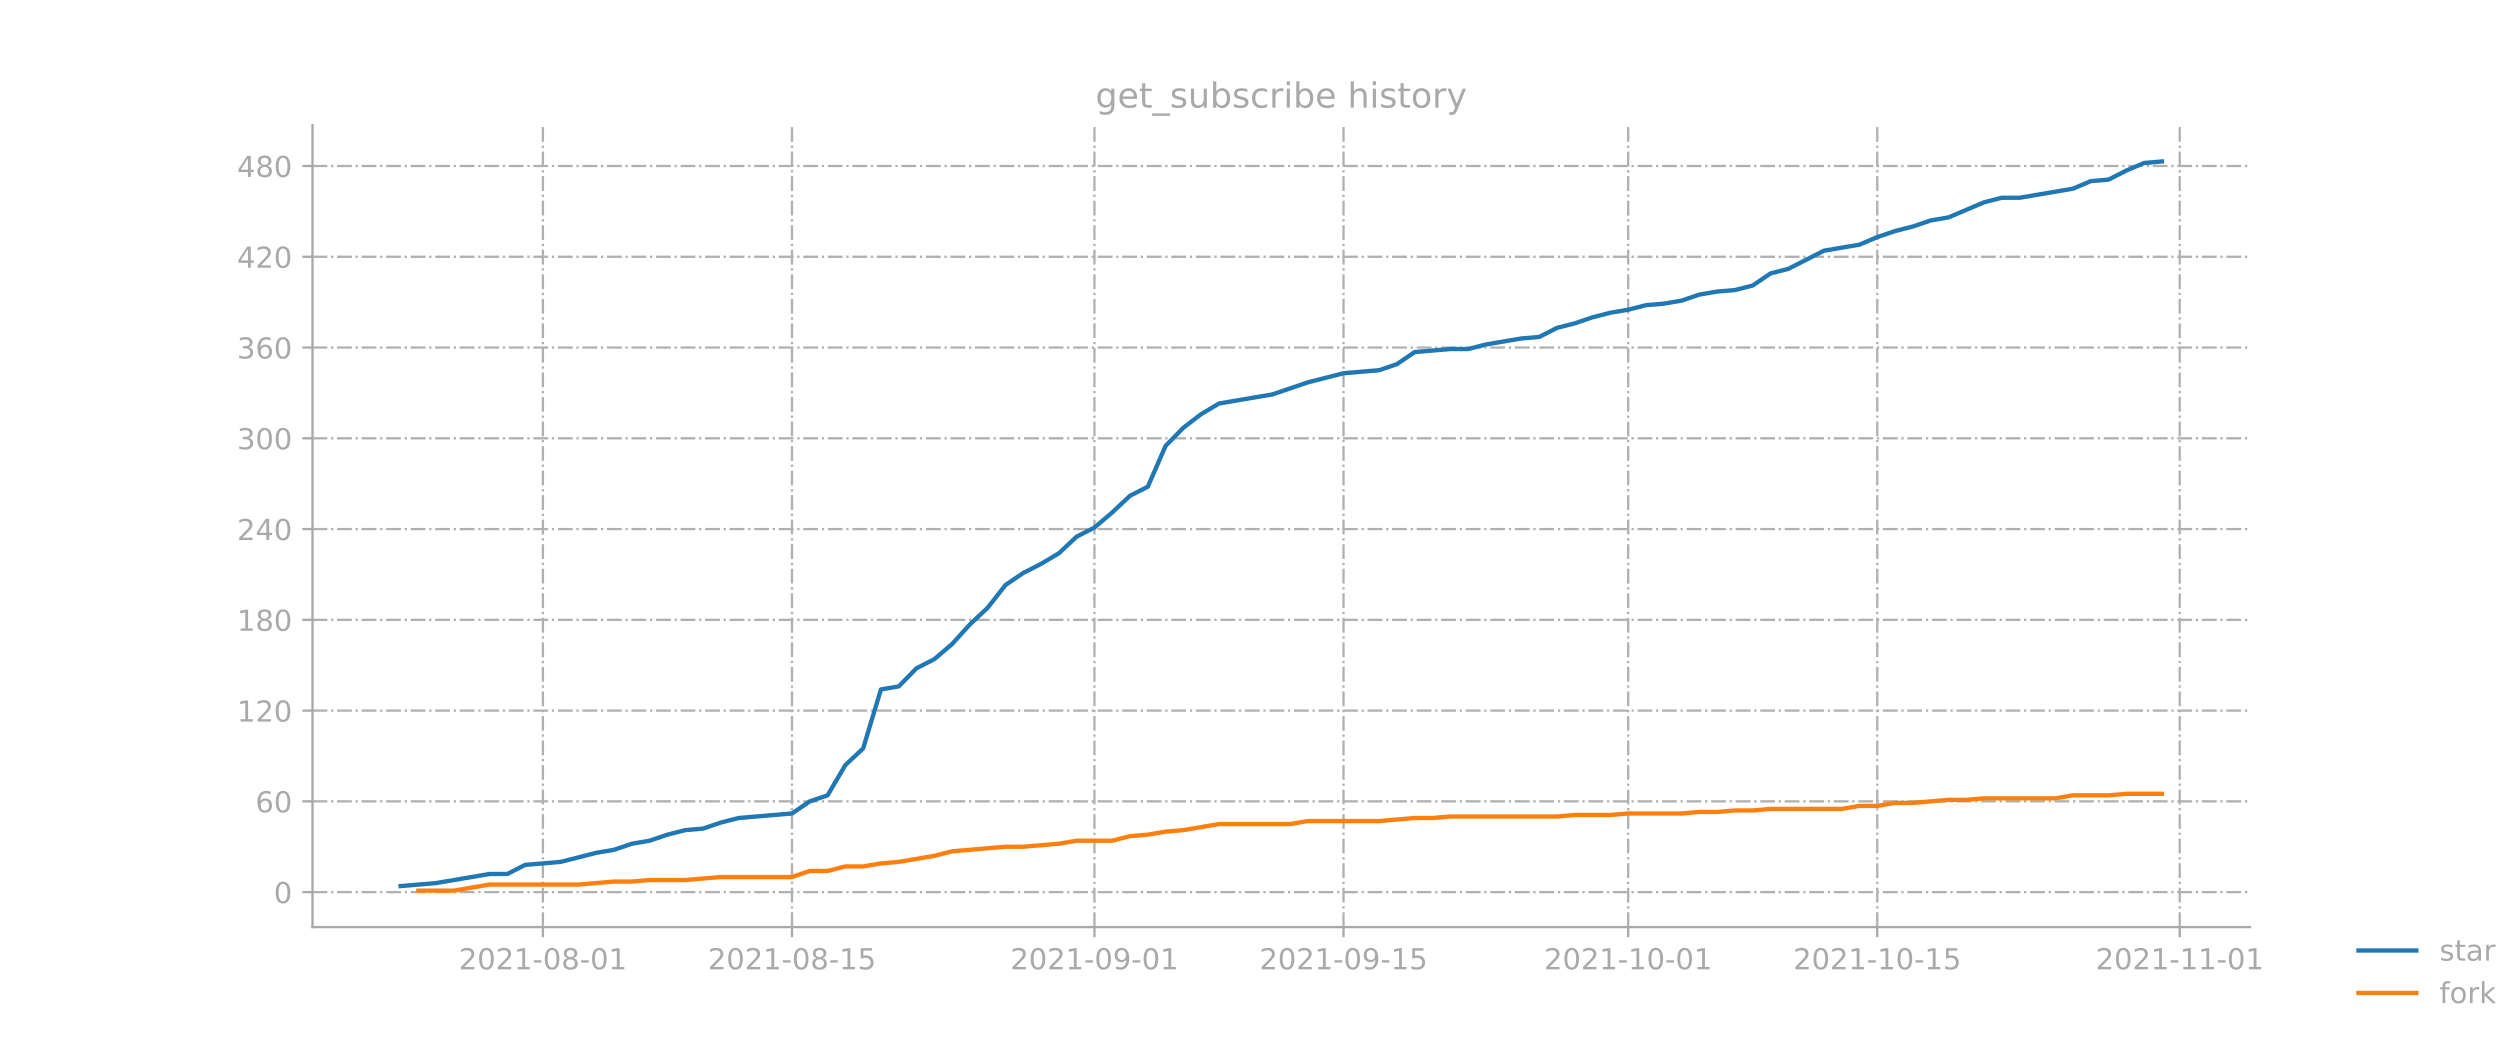
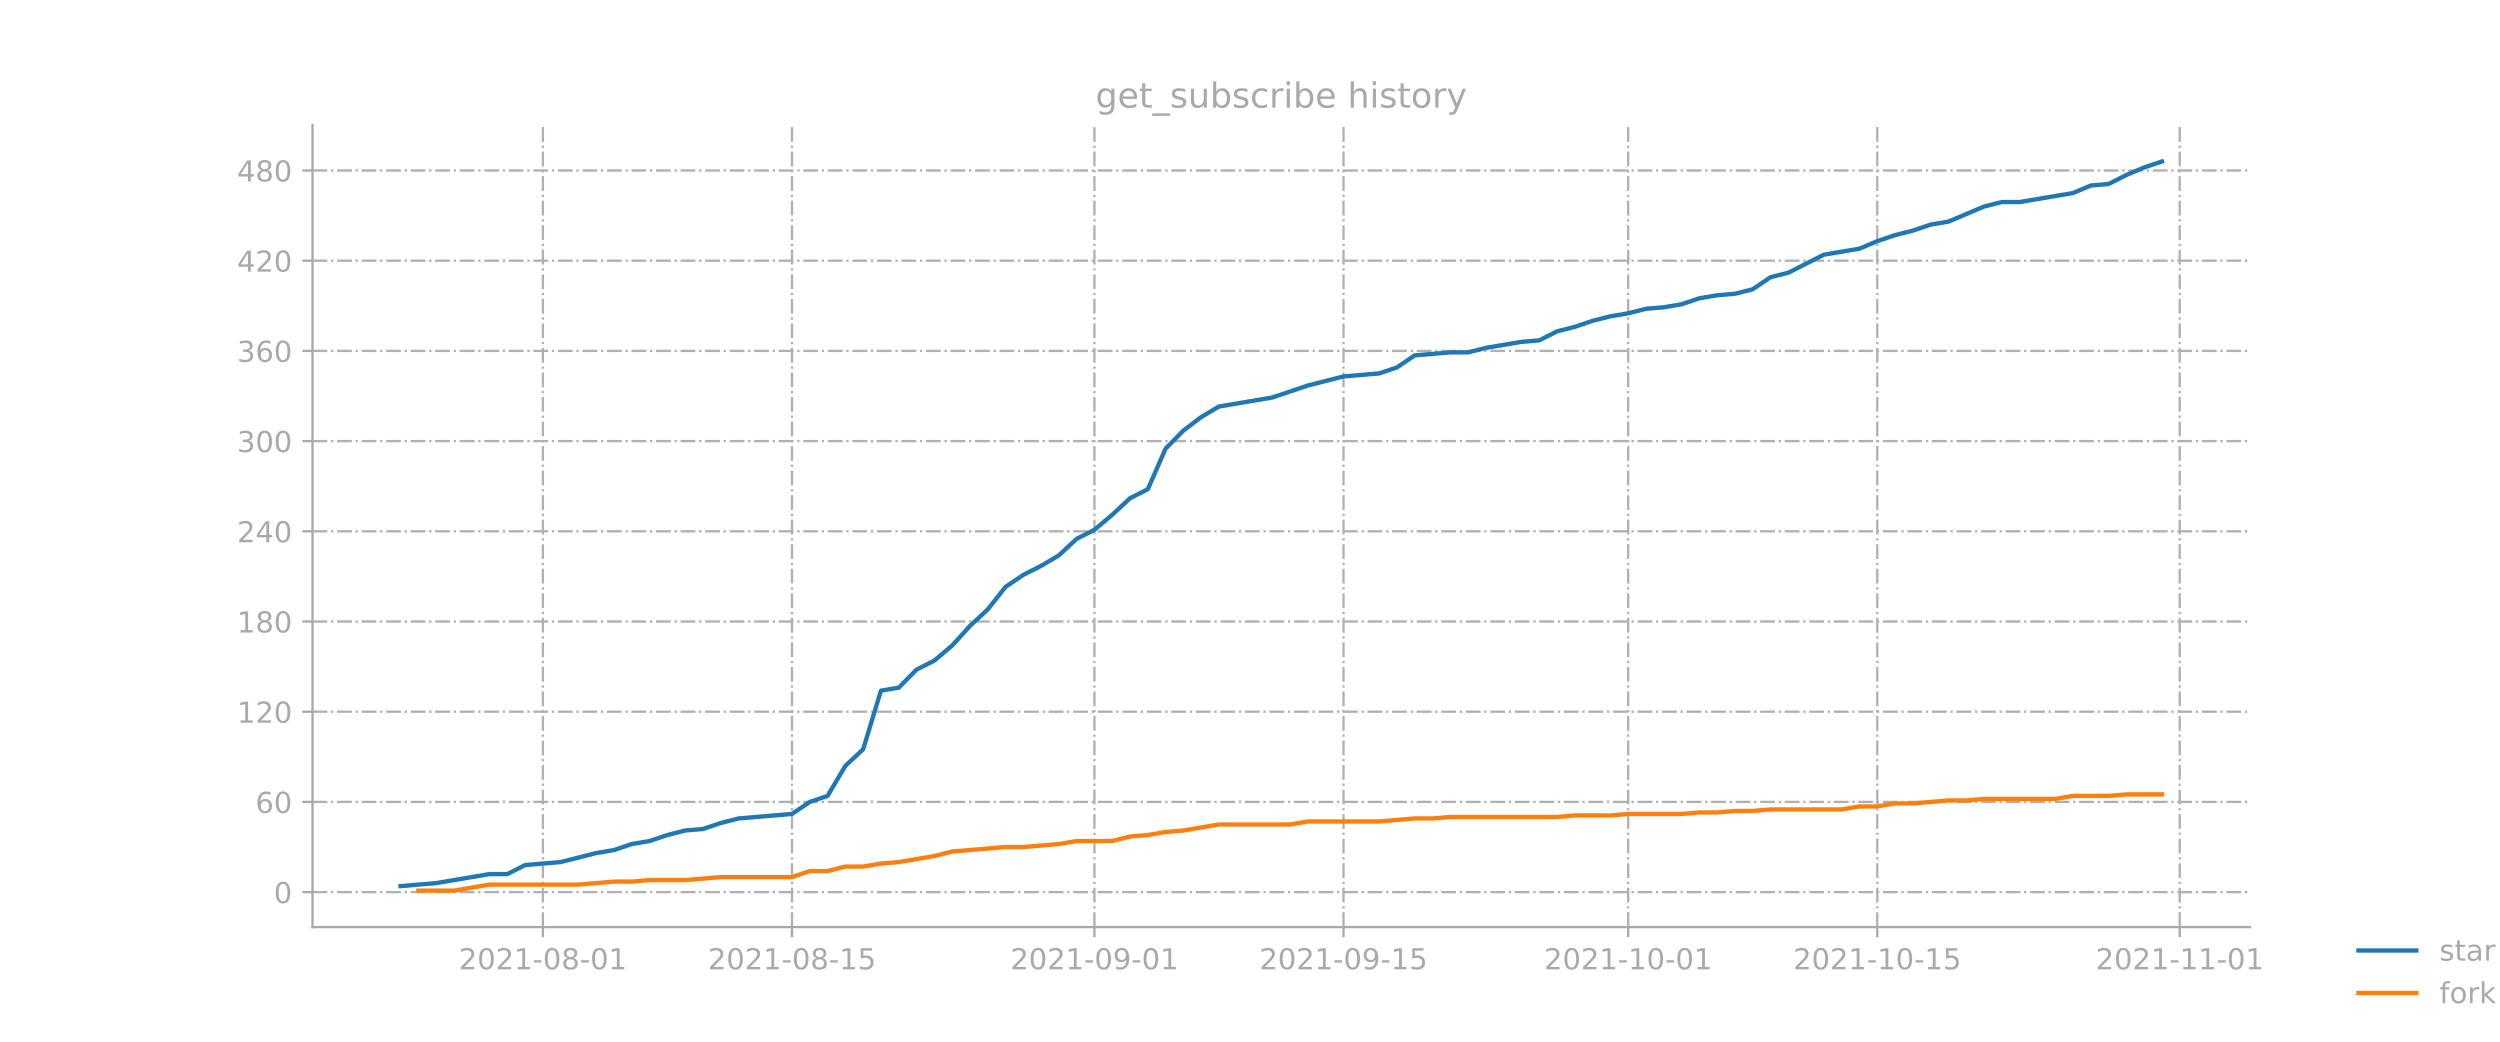
<svg xmlns="http://www.w3.org/2000/svg" xmlns:xlink="http://www.w3.org/1999/xlink" height="360pt" version="1.1" viewBox="0 0 864 360" width="864pt">
  <defs>
    <style type="text/css">*{stroke-linecap:butt;stroke-linejoin:round;}</style>
  </defs>
  <g id="figure_1">
    <g id="patch_1">
      <path d="M 0 360  L 864 360  L 864 0  L 0 0  z " style="fill:none;opacity:0;" />
    </g>
    <g id="axes_1">
      <g id="patch_2">
        <path d="M 108 320.4  L 777.6 320.4  L 777.6 43.2  L 108 43.2  z " style="fill:none;opacity:0;" />
      </g>
      <g id="matplotlib.axis_1">
        <g id="xtick_1">
          <g id="line2d_1">
-             <path clip-path="url(#pd5157e377d)" d="M 187.626 320.4  L 187.626 43.2  " style="fill:none;stroke:#b0b0b0;stroke-dasharray:5.12,1.28,0.8,1.28;stroke-dashoffset:0;stroke-width:0.8;" />
+             <path clip-path="url(#p0b903bfbe0)" d="M 187.626 320.4  L 187.626 43.2  " style="fill:none;stroke:#b0b0b0;stroke-dasharray:5.12,1.28,0.8,1.28;stroke-dashoffset:0;stroke-width:0.8;" />
          </g>
          <g id="line2d_2">
            <defs>
-               <path d="M 0 0  L 0 3.5  " id="m387c518f74" style="stroke:#a9a9a9;stroke-width:0.8;" />
+               <path d="M 0 0  L 0 3.5  " id="m6161c06d80" style="stroke:#a9a9a9;stroke-width:0.8;" />
            </defs>
            <g>
-               <use style="fill:#a9a9a9;stroke:#a9a9a9;stroke-width:0.8;" x="187.626" xlink:href="#m387c518f74" y="320.4" />
+               <use style="fill:#a9a9a9;stroke:#a9a9a9;stroke-width:0.8;" x="187.626" xlink:href="#m6161c06d80" y="320.4" />
            </g>
          </g>
          <g id="text_1">
            <g style="fill:#a9a9a9;" transform="translate(158.5686 334.9984)scale(0.1 -0.1)">
              <defs>
                <path d="M 1228 531  L 3431 531  L 3431 0  L 469 0  L 469 531  Q 828 903 1448 1529  Q 2069 2156 2228 2338  Q 2531 2678 2651 2914  Q 2772 3150 2772 3378  Q 2772 3750 2511 3984  Q 2250 4219 1831 4219  Q 1534 4219 1204 4116  Q 875 4013 500 3803  L 500 4441  Q 881 4594 1212 4672  Q 1544 4750 1819 4750  Q 2544 4750 2975 4387  Q 3406 4025 3406 3419  Q 3406 3131 3298 2873  Q 3191 2616 2906 2266  Q 2828 2175 2409 1742  Q 1991 1309 1228 531  z " id="DejaVuSans-32" transform="scale(0.015625)" />
                <path d="M 2034 4250  Q 1547 4250 1301 3770  Q 1056 3291 1056 2328  Q 1056 1369 1301 889  Q 1547 409 2034 409  Q 2525 409 2770 889  Q 3016 1369 3016 2328  Q 3016 3291 2770 3770  Q 2525 4250 2034 4250  z M 2034 4750  Q 2819 4750 3233 4129  Q 3647 3509 3647 2328  Q 3647 1150 3233 529  Q 2819 -91 2034 -91  Q 1250 -91 836 529  Q 422 1150 422 2328  Q 422 3509 836 4129  Q 1250 4750 2034 4750  z " id="DejaVuSans-30" transform="scale(0.015625)" />
                <path d="M 794 531  L 1825 531  L 1825 4091  L 703 3866  L 703 4441  L 1819 4666  L 2450 4666  L 2450 531  L 3481 531  L 3481 0  L 794 0  L 794 531  z " id="DejaVuSans-31" transform="scale(0.015625)" />
                <path d="M 313 2009  L 1997 2009  L 1997 1497  L 313 1497  L 313 2009  z " id="DejaVuSans-2d" transform="scale(0.015625)" />
                <path d="M 2034 2216  Q 1584 2216 1326 1975  Q 1069 1734 1069 1313  Q 1069 891 1326 650  Q 1584 409 2034 409  Q 2484 409 2743 651  Q 3003 894 3003 1313  Q 3003 1734 2745 1975  Q 2488 2216 2034 2216  z M 1403 2484  Q 997 2584 770 2862  Q 544 3141 544 3541  Q 544 4100 942 4425  Q 1341 4750 2034 4750  Q 2731 4750 3128 4425  Q 3525 4100 3525 3541  Q 3525 3141 3298 2862  Q 3072 2584 2669 2484  Q 3125 2378 3379 2068  Q 3634 1759 3634 1313  Q 3634 634 3220 271  Q 2806 -91 2034 -91  Q 1263 -91 848 271  Q 434 634 434 1313  Q 434 1759 690 2068  Q 947 2378 1403 2484  z M 1172 3481  Q 1172 3119 1398 2916  Q 1625 2713 2034 2713  Q 2441 2713 2670 2916  Q 2900 3119 2900 3481  Q 2900 3844 2670 4047  Q 2441 4250 2034 4250  Q 1625 4250 1398 4047  Q 1172 3844 1172 3481  z " id="DejaVuSans-38" transform="scale(0.015625)" />
              </defs>
              <use xlink:href="#DejaVuSans-32" />
              <use x="63.623" xlink:href="#DejaVuSans-30" />
              <use x="127.246" xlink:href="#DejaVuSans-32" />
              <use x="190.869" xlink:href="#DejaVuSans-31" />
              <use x="254.492" xlink:href="#DejaVuSans-2d" />
              <use x="290.576" xlink:href="#DejaVuSans-30" />
              <use x="354.199" xlink:href="#DejaVuSans-38" />
              <use x="417.822" xlink:href="#DejaVuSans-2d" />
              <use x="453.906" xlink:href="#DejaVuSans-30" />
              <use x="517.529" xlink:href="#DejaVuSans-31" />
            </g>
          </g>
        </g>
        <g id="xtick_2">
          <g id="line2d_3">
-             <path clip-path="url(#pd5157e377d)" d="M 273.709 320.4  L 273.709 43.2  " style="fill:none;stroke:#b0b0b0;stroke-dasharray:5.12,1.28,0.8,1.28;stroke-dashoffset:0;stroke-width:0.8;" />
+             <path clip-path="url(#p0b903bfbe0)" d="M 273.709 320.4  L 273.709 43.2  " style="fill:none;stroke:#b0b0b0;stroke-dasharray:5.12,1.28,0.8,1.28;stroke-dashoffset:0;stroke-width:0.8;" />
          </g>
          <g id="line2d_4">
            <g>
-               <use style="fill:#a9a9a9;stroke:#a9a9a9;stroke-width:0.8;" x="273.709" xlink:href="#m387c518f74" y="320.4" />
+               <use style="fill:#a9a9a9;stroke:#a9a9a9;stroke-width:0.8;" x="273.709" xlink:href="#m6161c06d80" y="320.4" />
            </g>
          </g>
          <g id="text_2">
            <g style="fill:#a9a9a9;" transform="translate(244.6513 334.9984)scale(0.1 -0.1)">
              <defs>
                <path d="M 691 4666  L 3169 4666  L 3169 4134  L 1269 4134  L 1269 2991  Q 1406 3038 1543 3061  Q 1681 3084 1819 3084  Q 2600 3084 3056 2656  Q 3513 2228 3513 1497  Q 3513 744 3044 326  Q 2575 -91 1722 -91  Q 1428 -91 1123 -41  Q 819 9 494 109  L 494 744  Q 775 591 1075 516  Q 1375 441 1709 441  Q 2250 441 2565 725  Q 2881 1009 2881 1497  Q 2881 1984 2565 2268  Q 2250 2553 1709 2553  Q 1456 2553 1204 2497  Q 953 2441 691 2322  L 691 4666  z " id="DejaVuSans-35" transform="scale(0.015625)" />
              </defs>
              <use xlink:href="#DejaVuSans-32" />
              <use x="63.623" xlink:href="#DejaVuSans-30" />
              <use x="127.246" xlink:href="#DejaVuSans-32" />
              <use x="190.869" xlink:href="#DejaVuSans-31" />
              <use x="254.492" xlink:href="#DejaVuSans-2d" />
              <use x="290.576" xlink:href="#DejaVuSans-30" />
              <use x="354.199" xlink:href="#DejaVuSans-38" />
              <use x="417.822" xlink:href="#DejaVuSans-2d" />
              <use x="453.906" xlink:href="#DejaVuSans-31" />
              <use x="517.529" xlink:href="#DejaVuSans-35" />
            </g>
          </g>
        </g>
        <g id="xtick_3">
          <g id="line2d_5">
-             <path clip-path="url(#pd5157e377d)" d="M 378.238 320.4  L 378.238 43.2  " style="fill:none;stroke:#b0b0b0;stroke-dasharray:5.12,1.28,0.8,1.28;stroke-dashoffset:0;stroke-width:0.8;" />
+             <path clip-path="url(#p0b903bfbe0)" d="M 378.238 320.4  L 378.238 43.2  " style="fill:none;stroke:#b0b0b0;stroke-dasharray:5.12,1.28,0.8,1.28;stroke-dashoffset:0;stroke-width:0.8;" />
          </g>
          <g id="line2d_6">
            <g>
-               <use style="fill:#a9a9a9;stroke:#a9a9a9;stroke-width:0.8;" x="378.238" xlink:href="#m387c518f74" y="320.4" />
+               <use style="fill:#a9a9a9;stroke:#a9a9a9;stroke-width:0.8;" x="378.238" xlink:href="#m6161c06d80" y="320.4" />
            </g>
          </g>
          <g id="text_3">
            <g style="fill:#a9a9a9;" transform="translate(349.1802 334.9984)scale(0.1 -0.1)">
              <defs>
                <path d="M 703 97  L 703 672  Q 941 559 1184 500  Q 1428 441 1663 441  Q 2288 441 2617 861  Q 2947 1281 2994 2138  Q 2813 1869 2534 1725  Q 2256 1581 1919 1581  Q 1219 1581 811 2004  Q 403 2428 403 3163  Q 403 3881 828 4315  Q 1253 4750 1959 4750  Q 2769 4750 3195 4129  Q 3622 3509 3622 2328  Q 3622 1225 3098 567  Q 2575 -91 1691 -91  Q 1453 -91 1209 -44  Q 966 3 703 97  z M 1959 2075  Q 2384 2075 2632 2365  Q 2881 2656 2881 3163  Q 2881 3666 2632 3958  Q 2384 4250 1959 4250  Q 1534 4250 1286 3958  Q 1038 3666 1038 3163  Q 1038 2656 1286 2365  Q 1534 2075 1959 2075  z " id="DejaVuSans-39" transform="scale(0.015625)" />
              </defs>
              <use xlink:href="#DejaVuSans-32" />
              <use x="63.623" xlink:href="#DejaVuSans-30" />
              <use x="127.246" xlink:href="#DejaVuSans-32" />
              <use x="190.869" xlink:href="#DejaVuSans-31" />
              <use x="254.492" xlink:href="#DejaVuSans-2d" />
              <use x="290.576" xlink:href="#DejaVuSans-30" />
              <use x="354.199" xlink:href="#DejaVuSans-39" />
              <use x="417.822" xlink:href="#DejaVuSans-2d" />
              <use x="453.906" xlink:href="#DejaVuSans-30" />
              <use x="517.529" xlink:href="#DejaVuSans-31" />
            </g>
          </g>
        </g>
        <g id="xtick_4">
          <g id="line2d_7">
-             <path clip-path="url(#pd5157e377d)" d="M 464.321 320.4  L 464.321 43.2  " style="fill:none;stroke:#b0b0b0;stroke-dasharray:5.12,1.28,0.8,1.28;stroke-dashoffset:0;stroke-width:0.8;" />
+             <path clip-path="url(#p0b903bfbe0)" d="M 464.321 320.4  L 464.321 43.2  " style="fill:none;stroke:#b0b0b0;stroke-dasharray:5.12,1.28,0.8,1.28;stroke-dashoffset:0;stroke-width:0.8;" />
          </g>
          <g id="line2d_8">
            <g>
-               <use style="fill:#a9a9a9;stroke:#a9a9a9;stroke-width:0.8;" x="464.321" xlink:href="#m387c518f74" y="320.4" />
+               <use style="fill:#a9a9a9;stroke:#a9a9a9;stroke-width:0.8;" x="464.321" xlink:href="#m6161c06d80" y="320.4" />
            </g>
          </g>
          <g id="text_4">
            <g style="fill:#a9a9a9;" transform="translate(435.2628 334.9984)scale(0.1 -0.1)">
              <use xlink:href="#DejaVuSans-32" />
              <use x="63.623" xlink:href="#DejaVuSans-30" />
              <use x="127.246" xlink:href="#DejaVuSans-32" />
              <use x="190.869" xlink:href="#DejaVuSans-31" />
              <use x="254.492" xlink:href="#DejaVuSans-2d" />
              <use x="290.576" xlink:href="#DejaVuSans-30" />
              <use x="354.199" xlink:href="#DejaVuSans-39" />
              <use x="417.822" xlink:href="#DejaVuSans-2d" />
              <use x="453.906" xlink:href="#DejaVuSans-31" />
              <use x="517.529" xlink:href="#DejaVuSans-35" />
            </g>
          </g>
        </g>
        <g id="xtick_5">
          <g id="line2d_9">
-             <path clip-path="url(#pd5157e377d)" d="M 562.701 320.4  L 562.701 43.2  " style="fill:none;stroke:#b0b0b0;stroke-dasharray:5.12,1.28,0.8,1.28;stroke-dashoffset:0;stroke-width:0.8;" />
+             <path clip-path="url(#p0b903bfbe0)" d="M 562.701 320.4  L 562.701 43.2  " style="fill:none;stroke:#b0b0b0;stroke-dasharray:5.12,1.28,0.8,1.28;stroke-dashoffset:0;stroke-width:0.8;" />
          </g>
          <g id="line2d_10">
            <g>
-               <use style="fill:#a9a9a9;stroke:#a9a9a9;stroke-width:0.8;" x="562.701" xlink:href="#m387c518f74" y="320.4" />
+               <use style="fill:#a9a9a9;stroke:#a9a9a9;stroke-width:0.8;" x="562.701" xlink:href="#m6161c06d80" y="320.4" />
            </g>
          </g>
          <g id="text_5">
            <g style="fill:#a9a9a9;" transform="translate(533.643 334.9984)scale(0.1 -0.1)">
              <use xlink:href="#DejaVuSans-32" />
              <use x="63.623" xlink:href="#DejaVuSans-30" />
              <use x="127.246" xlink:href="#DejaVuSans-32" />
              <use x="190.869" xlink:href="#DejaVuSans-31" />
              <use x="254.492" xlink:href="#DejaVuSans-2d" />
              <use x="290.576" xlink:href="#DejaVuSans-31" />
              <use x="354.199" xlink:href="#DejaVuSans-30" />
              <use x="417.822" xlink:href="#DejaVuSans-2d" />
              <use x="453.906" xlink:href="#DejaVuSans-30" />
              <use x="517.529" xlink:href="#DejaVuSans-31" />
            </g>
          </g>
        </g>
        <g id="xtick_6">
          <g id="line2d_11">
-             <path clip-path="url(#pd5157e377d)" d="M 648.783 320.4  L 648.783 43.2  " style="fill:none;stroke:#b0b0b0;stroke-dasharray:5.12,1.28,0.8,1.28;stroke-dashoffset:0;stroke-width:0.8;" />
+             <path clip-path="url(#p0b903bfbe0)" d="M 648.783 320.4  L 648.783 43.2  " style="fill:none;stroke:#b0b0b0;stroke-dasharray:5.12,1.28,0.8,1.28;stroke-dashoffset:0;stroke-width:0.8;" />
          </g>
          <g id="line2d_12">
            <g>
-               <use style="fill:#a9a9a9;stroke:#a9a9a9;stroke-width:0.8;" x="648.783" xlink:href="#m387c518f74" y="320.4" />
+               <use style="fill:#a9a9a9;stroke:#a9a9a9;stroke-width:0.8;" x="648.783" xlink:href="#m6161c06d80" y="320.4" />
            </g>
          </g>
          <g id="text_6">
            <g style="fill:#a9a9a9;" transform="translate(619.7257 334.9984)scale(0.1 -0.1)">
              <use xlink:href="#DejaVuSans-32" />
              <use x="63.623" xlink:href="#DejaVuSans-30" />
              <use x="127.246" xlink:href="#DejaVuSans-32" />
              <use x="190.869" xlink:href="#DejaVuSans-31" />
              <use x="254.492" xlink:href="#DejaVuSans-2d" />
              <use x="290.576" xlink:href="#DejaVuSans-31" />
              <use x="354.199" xlink:href="#DejaVuSans-30" />
              <use x="417.822" xlink:href="#DejaVuSans-2d" />
              <use x="453.906" xlink:href="#DejaVuSans-31" />
              <use x="517.529" xlink:href="#DejaVuSans-35" />
            </g>
          </g>
        </g>
        <g id="xtick_7">
          <g id="line2d_13">
-             <path clip-path="url(#pd5157e377d)" d="M 753.312 320.4  L 753.312 43.2  " style="fill:none;stroke:#b0b0b0;stroke-dasharray:5.12,1.28,0.8,1.28;stroke-dashoffset:0;stroke-width:0.8;" />
+             <path clip-path="url(#p0b903bfbe0)" d="M 753.312 320.4  L 753.312 43.2  " style="fill:none;stroke:#b0b0b0;stroke-dasharray:5.12,1.28,0.8,1.28;stroke-dashoffset:0;stroke-width:0.8;" />
          </g>
          <g id="line2d_14">
            <g>
-               <use style="fill:#a9a9a9;stroke:#a9a9a9;stroke-width:0.8;" x="753.312" xlink:href="#m387c518f74" y="320.4" />
+               <use style="fill:#a9a9a9;stroke:#a9a9a9;stroke-width:0.8;" x="753.312" xlink:href="#m6161c06d80" y="320.4" />
            </g>
          </g>
          <g id="text_7">
            <g style="fill:#a9a9a9;" transform="translate(724.2546 334.9984)scale(0.1 -0.1)">
              <use xlink:href="#DejaVuSans-32" />
              <use x="63.623" xlink:href="#DejaVuSans-30" />
              <use x="127.246" xlink:href="#DejaVuSans-32" />
              <use x="190.869" xlink:href="#DejaVuSans-31" />
              <use x="254.492" xlink:href="#DejaVuSans-2d" />
              <use x="290.576" xlink:href="#DejaVuSans-31" />
              <use x="354.199" xlink:href="#DejaVuSans-31" />
              <use x="417.822" xlink:href="#DejaVuSans-2d" />
              <use x="453.906" xlink:href="#DejaVuSans-30" />
              <use x="517.529" xlink:href="#DejaVuSans-31" />
            </g>
          </g>
        </g>
      </g>
      <g id="matplotlib.axis_2">
        <g id="ytick_1">
          <g id="line2d_15">
-             <path clip-path="url(#pd5157e377d)" d="M 108 308.323  L 777.6 308.323  " style="fill:none;stroke:#b0b0b0;stroke-dasharray:5.12,1.28,0.8,1.28;stroke-dashoffset:0;stroke-width:0.8;" />
+             <path clip-path="url(#p0b903bfbe0)" d="M 108 308.32  L 777.6 308.32  " style="fill:none;stroke:#b0b0b0;stroke-dasharray:5.12,1.28,0.8,1.28;stroke-dashoffset:0;stroke-width:0.8;" />
          </g>
          <g id="line2d_16">
            <defs>
-               <path d="M 0 0  L -3.5 0  " id="m817198917a" style="stroke:#a9a9a9;stroke-width:0.8;" />
+               <path d="M 0 0  L -3.5 0  " id="mb608d55300" style="stroke:#a9a9a9;stroke-width:0.8;" />
            </defs>
            <g>
-               <use style="fill:#a9a9a9;stroke:#a9a9a9;stroke-width:0.8;" x="108" xlink:href="#m817198917a" y="308.323" />
+               <use style="fill:#a9a9a9;stroke:#a9a9a9;stroke-width:0.8;" x="108" xlink:href="#mb608d55300" y="308.32" />
            </g>
          </g>
          <g id="text_8">
-             <g style="fill:#a9a9a9;" transform="translate(94.6375 312.122)scale(0.1 -0.1)">
+             <g style="fill:#a9a9a9;" transform="translate(94.6375 312.1188)scale(0.1 -0.1)">
              <use xlink:href="#DejaVuSans-30" />
            </g>
          </g>
        </g>
        <g id="ytick_2">
          <g id="line2d_17">
-             <path clip-path="url(#pd5157e377d)" d="M 108 276.954  L 777.6 276.954  " style="fill:none;stroke:#b0b0b0;stroke-dasharray:5.12,1.28,0.8,1.28;stroke-dashoffset:0;stroke-width:0.8;" />
+             <path clip-path="url(#p0b903bfbe0)" d="M 108 277.144  L 777.6 277.144  " style="fill:none;stroke:#b0b0b0;stroke-dasharray:5.12,1.28,0.8,1.28;stroke-dashoffset:0;stroke-width:0.8;" />
          </g>
          <g id="line2d_18">
            <g>
-               <use style="fill:#a9a9a9;stroke:#a9a9a9;stroke-width:0.8;" x="108" xlink:href="#m817198917a" y="276.954" />
+               <use style="fill:#a9a9a9;stroke:#a9a9a9;stroke-width:0.8;" x="108" xlink:href="#mb608d55300" y="277.144" />
            </g>
          </g>
          <g id="text_9">
-             <g style="fill:#a9a9a9;" transform="translate(88.275 280.7527)scale(0.1 -0.1)">
+             <g style="fill:#a9a9a9;" transform="translate(88.275 280.9435)scale(0.1 -0.1)">
              <defs>
                <path d="M 2113 2584  Q 1688 2584 1439 2293  Q 1191 2003 1191 1497  Q 1191 994 1439 701  Q 1688 409 2113 409  Q 2538 409 2786 701  Q 3034 994 3034 1497  Q 3034 2003 2786 2293  Q 2538 2584 2113 2584  z M 3366 4563  L 3366 3988  Q 3128 4100 2886 4159  Q 2644 4219 2406 4219  Q 1781 4219 1451 3797  Q 1122 3375 1075 2522  Q 1259 2794 1537 2939  Q 1816 3084 2150 3084  Q 2853 3084 3261 2657  Q 3669 2231 3669 1497  Q 3669 778 3244 343  Q 2819 -91 2113 -91  Q 1303 -91 875 529  Q 447 1150 447 2328  Q 447 3434 972 4092  Q 1497 4750 2381 4750  Q 2619 4750 2861 4703  Q 3103 4656 3366 4563  z " id="DejaVuSans-36" transform="scale(0.015625)" />
              </defs>
              <use xlink:href="#DejaVuSans-36" />
              <use x="63.623" xlink:href="#DejaVuSans-30" />
            </g>
          </g>
        </g>
        <g id="ytick_3">
          <g id="line2d_19">
-             <path clip-path="url(#pd5157e377d)" d="M 108 245.584  L 777.6 245.584  " style="fill:none;stroke:#b0b0b0;stroke-dasharray:5.12,1.28,0.8,1.28;stroke-dashoffset:0;stroke-width:0.8;" />
+             <path clip-path="url(#p0b903bfbe0)" d="M 108 245.969  L 777.6 245.969  " style="fill:none;stroke:#b0b0b0;stroke-dasharray:5.12,1.28,0.8,1.28;stroke-dashoffset:0;stroke-width:0.8;" />
          </g>
          <g id="line2d_20">
            <g>
-               <use style="fill:#a9a9a9;stroke:#a9a9a9;stroke-width:0.8;" x="108" xlink:href="#m817198917a" y="245.584" />
+               <use style="fill:#a9a9a9;stroke:#a9a9a9;stroke-width:0.8;" x="108" xlink:href="#mb608d55300" y="245.969" />
            </g>
          </g>
          <g id="text_10">
-             <g style="fill:#a9a9a9;" transform="translate(81.9125 249.3835)scale(0.1 -0.1)">
+             <g style="fill:#a9a9a9;" transform="translate(81.9125 249.7683)scale(0.1 -0.1)">
              <use xlink:href="#DejaVuSans-31" />
              <use x="63.623" xlink:href="#DejaVuSans-32" />
              <use x="127.246" xlink:href="#DejaVuSans-30" />
            </g>
          </g>
        </g>
        <g id="ytick_4">
          <g id="line2d_21">
-             <path clip-path="url(#pd5157e377d)" d="M 108 214.215  L 777.6 214.215  " style="fill:none;stroke:#b0b0b0;stroke-dasharray:5.12,1.28,0.8,1.28;stroke-dashoffset:0;stroke-width:0.8;" />
+             <path clip-path="url(#p0b903bfbe0)" d="M 108 214.794  L 777.6 214.794  " style="fill:none;stroke:#b0b0b0;stroke-dasharray:5.12,1.28,0.8,1.28;stroke-dashoffset:0;stroke-width:0.8;" />
          </g>
          <g id="line2d_22">
            <g>
-               <use style="fill:#a9a9a9;stroke:#a9a9a9;stroke-width:0.8;" x="108" xlink:href="#m817198917a" y="214.215" />
+               <use style="fill:#a9a9a9;stroke:#a9a9a9;stroke-width:0.8;" x="108" xlink:href="#mb608d55300" y="214.794" />
            </g>
          </g>
          <g id="text_11">
-             <g style="fill:#a9a9a9;" transform="translate(81.9125 218.0142)scale(0.1 -0.1)">
+             <g style="fill:#a9a9a9;" transform="translate(81.9125 218.593)scale(0.1 -0.1)">
              <use xlink:href="#DejaVuSans-31" />
              <use x="63.623" xlink:href="#DejaVuSans-38" />
              <use x="127.246" xlink:href="#DejaVuSans-30" />
            </g>
          </g>
        </g>
        <g id="ytick_5">
          <g id="line2d_23">
-             <path clip-path="url(#pd5157e377d)" d="M 108 182.846  L 777.6 182.846  " style="fill:none;stroke:#b0b0b0;stroke-dasharray:5.12,1.28,0.8,1.28;stroke-dashoffset:0;stroke-width:0.8;" />
+             <path clip-path="url(#p0b903bfbe0)" d="M 108 183.619  L 777.6 183.619  " style="fill:none;stroke:#b0b0b0;stroke-dasharray:5.12,1.28,0.8,1.28;stroke-dashoffset:0;stroke-width:0.8;" />
          </g>
          <g id="line2d_24">
            <g>
-               <use style="fill:#a9a9a9;stroke:#a9a9a9;stroke-width:0.8;" x="108" xlink:href="#m817198917a" y="182.846" />
+               <use style="fill:#a9a9a9;stroke:#a9a9a9;stroke-width:0.8;" x="108" xlink:href="#mb608d55300" y="183.619" />
            </g>
          </g>
          <g id="text_12">
-             <g style="fill:#a9a9a9;" transform="translate(81.9125 186.6449)scale(0.1 -0.1)">
+             <g style="fill:#a9a9a9;" transform="translate(81.9125 187.4178)scale(0.1 -0.1)">
              <defs>
                <path d="M 2419 4116  L 825 1625  L 2419 1625  L 2419 4116  z M 2253 4666  L 3047 4666  L 3047 1625  L 3713 1625  L 3713 1100  L 3047 1100  L 3047 0  L 2419 0  L 2419 1100  L 313 1100  L 313 1709  L 2253 4666  z " id="DejaVuSans-34" transform="scale(0.015625)" />
              </defs>
              <use xlink:href="#DejaVuSans-32" />
              <use x="63.623" xlink:href="#DejaVuSans-34" />
              <use x="127.246" xlink:href="#DejaVuSans-30" />
            </g>
          </g>
        </g>
        <g id="ytick_6">
          <g id="line2d_25">
-             <path clip-path="url(#pd5157e377d)" d="M 108 151.476  L 777.6 151.476  " style="fill:none;stroke:#b0b0b0;stroke-dasharray:5.12,1.28,0.8,1.28;stroke-dashoffset:0;stroke-width:0.8;" />
+             <path clip-path="url(#p0b903bfbe0)" d="M 108 152.443  L 777.6 152.443  " style="fill:none;stroke:#b0b0b0;stroke-dasharray:5.12,1.28,0.8,1.28;stroke-dashoffset:0;stroke-width:0.8;" />
          </g>
          <g id="line2d_26">
            <g>
-               <use style="fill:#a9a9a9;stroke:#a9a9a9;stroke-width:0.8;" x="108" xlink:href="#m817198917a" y="151.476" />
+               <use style="fill:#a9a9a9;stroke:#a9a9a9;stroke-width:0.8;" x="108" xlink:href="#mb608d55300" y="152.443" />
            </g>
          </g>
          <g id="text_13">
-             <g style="fill:#a9a9a9;" transform="translate(81.9125 155.2756)scale(0.1 -0.1)">
+             <g style="fill:#a9a9a9;" transform="translate(81.9125 156.2425)scale(0.1 -0.1)">
              <defs>
                <path d="M 2597 2516  Q 3050 2419 3304 2112  Q 3559 1806 3559 1356  Q 3559 666 3084 287  Q 2609 -91 1734 -91  Q 1441 -91 1130 -33  Q 819 25 488 141  L 488 750  Q 750 597 1062 519  Q 1375 441 1716 441  Q 2309 441 2620 675  Q 2931 909 2931 1356  Q 2931 1769 2642 2001  Q 2353 2234 1838 2234  L 1294 2234  L 1294 2753  L 1863 2753  Q 2328 2753 2575 2939  Q 2822 3125 2822 3475  Q 2822 3834 2567 4026  Q 2313 4219 1838 4219  Q 1578 4219 1281 4162  Q 984 4106 628 3988  L 628 4550  Q 988 4650 1302 4700  Q 1616 4750 1894 4750  Q 2613 4750 3031 4423  Q 3450 4097 3450 3541  Q 3450 3153 3228 2886  Q 3006 2619 2597 2516  z " id="DejaVuSans-33" transform="scale(0.015625)" />
              </defs>
              <use xlink:href="#DejaVuSans-33" />
              <use x="63.623" xlink:href="#DejaVuSans-30" />
              <use x="127.246" xlink:href="#DejaVuSans-30" />
            </g>
          </g>
        </g>
        <g id="ytick_7">
          <g id="line2d_27">
-             <path clip-path="url(#pd5157e377d)" d="M 108 120.107  L 777.6 120.107  " style="fill:none;stroke:#b0b0b0;stroke-dasharray:5.12,1.28,0.8,1.28;stroke-dashoffset:0;stroke-width:0.8;" />
+             <path clip-path="url(#p0b903bfbe0)" d="M 108 121.268  L 777.6 121.268  " style="fill:none;stroke:#b0b0b0;stroke-dasharray:5.12,1.28,0.8,1.28;stroke-dashoffset:0;stroke-width:0.8;" />
          </g>
          <g id="line2d_28">
            <g>
-               <use style="fill:#a9a9a9;stroke:#a9a9a9;stroke-width:0.8;" x="108" xlink:href="#m817198917a" y="120.107" />
+               <use style="fill:#a9a9a9;stroke:#a9a9a9;stroke-width:0.8;" x="108" xlink:href="#mb608d55300" y="121.268" />
            </g>
          </g>
          <g id="text_14">
-             <g style="fill:#a9a9a9;" transform="translate(81.9125 123.9063)scale(0.1 -0.1)">
+             <g style="fill:#a9a9a9;" transform="translate(81.9125 125.0673)scale(0.1 -0.1)">
              <use xlink:href="#DejaVuSans-33" />
              <use x="63.623" xlink:href="#DejaVuSans-36" />
              <use x="127.246" xlink:href="#DejaVuSans-30" />
            </g>
          </g>
        </g>
        <g id="ytick_8">
          <g id="line2d_29">
-             <path clip-path="url(#pd5157e377d)" d="M 108 88.738  L 777.6 88.738  " style="fill:none;stroke:#b0b0b0;stroke-dasharray:5.12,1.28,0.8,1.28;stroke-dashoffset:0;stroke-width:0.8;" />
+             <path clip-path="url(#p0b903bfbe0)" d="M 108 90.093  L 777.6 90.093  " style="fill:none;stroke:#b0b0b0;stroke-dasharray:5.12,1.28,0.8,1.28;stroke-dashoffset:0;stroke-width:0.8;" />
          </g>
          <g id="line2d_30">
            <g>
-               <use style="fill:#a9a9a9;stroke:#a9a9a9;stroke-width:0.8;" x="108" xlink:href="#m817198917a" y="88.738" />
+               <use style="fill:#a9a9a9;stroke:#a9a9a9;stroke-width:0.8;" x="108" xlink:href="#mb608d55300" y="90.093" />
            </g>
          </g>
          <g id="text_15">
-             <g style="fill:#a9a9a9;" transform="translate(81.9125 92.53698)scale(0.1 -0.1)">
+             <g style="fill:#a9a9a9;" transform="translate(81.9125 93.892)scale(0.1 -0.1)">
              <use xlink:href="#DejaVuSans-34" />
              <use x="63.623" xlink:href="#DejaVuSans-32" />
              <use x="127.246" xlink:href="#DejaVuSans-30" />
            </g>
          </g>
        </g>
        <g id="ytick_9">
          <g id="line2d_31">
-             <path clip-path="url(#pd5157e377d)" d="M 108 57.368  L 777.6 57.368  " style="fill:none;stroke:#b0b0b0;stroke-dasharray:5.12,1.28,0.8,1.28;stroke-dashoffset:0;stroke-width:0.8;" />
+             <path clip-path="url(#p0b903bfbe0)" d="M 108 58.918  L 777.6 58.918  " style="fill:none;stroke:#b0b0b0;stroke-dasharray:5.12,1.28,0.8,1.28;stroke-dashoffset:0;stroke-width:0.8;" />
          </g>
          <g id="line2d_32">
            <g>
-               <use style="fill:#a9a9a9;stroke:#a9a9a9;stroke-width:0.8;" x="108" xlink:href="#m817198917a" y="57.368" />
+               <use style="fill:#a9a9a9;stroke:#a9a9a9;stroke-width:0.8;" x="108" xlink:href="#mb608d55300" y="58.918" />
            </g>
          </g>
          <g id="text_16">
-             <g style="fill:#a9a9a9;" transform="translate(81.9125 61.16768)scale(0.1 -0.1)">
+             <g style="fill:#a9a9a9;" transform="translate(81.9125 62.71675)scale(0.1 -0.1)">
              <use xlink:href="#DejaVuSans-34" />
              <use x="63.623" xlink:href="#DejaVuSans-38" />
              <use x="127.246" xlink:href="#DejaVuSans-30" />
            </g>
          </g>
        </g>
      </g>
      <g id="line2d_33">
-         <path clip-path="url(#pd5157e377d)" d="M 138.436 306.232  L 144.585 305.709  L 150.734 305.186  L 156.883 304.14  L 163.031 303.095  L 169.18 302.049  L 175.329 302.049  L 181.478 298.912  L 187.626 298.389  L 193.775 297.866  L 199.924 296.298  L 206.073 294.729  L 212.221 293.684  L 218.37 291.593  L 224.519 290.547  L 230.668 288.456  L 236.817 286.887  L 242.965 286.364  L 249.114 284.273  L 255.263 282.705  L 261.412 282.182  L 267.56 281.659  L 273.709 281.136  L 279.858 276.954  L 286.007 274.862  L 292.155 264.406  L 298.304 258.655  L 304.453 238.265  L 310.602 237.219  L 316.75 230.945  L 322.899 227.808  L 329.048 222.58  L 335.197 215.783  L 341.345 210.032  L 347.494 202.19  L 353.643 198.007  L 359.792 194.871  L 365.94 191.211  L 372.089 185.46  L 378.238 182.323  L 384.387 177.095  L 390.536 171.344  L 396.684 168.207  L 402.833 154.09  L 408.982 147.817  L 415.131 143.111  L 421.279 139.451  L 427.428 138.406  L 433.577 137.36  L 439.726 136.315  L 445.874 134.223  L 452.023 132.132  L 458.172 130.563  L 464.321 128.995  L 470.469 128.472  L 476.618 127.949  L 482.767 125.858  L 488.916 121.676  L 495.064 121.153  L 501.213 120.63  L 507.362 120.63  L 513.511 119.061  L 519.66 118.016  L 525.808 116.97  L 531.957 116.447  L 538.106 113.31  L 544.255 111.742  L 550.403 109.651  L 556.552 108.082  L 562.701 107.037  L 568.85 105.468  L 574.998 104.945  L 581.147 103.9  L 587.296 101.808  L 593.445 100.763  L 599.593 100.24  L 605.742 98.671  L 611.891 94.489  L 618.04 92.92  L 624.188 89.783  L 630.337 86.646  L 636.486 85.601  L 642.635 84.555  L 648.783 81.941  L 654.932 79.85  L 661.081 78.281  L 667.23 76.19  L 673.379 75.144  L 679.527 72.53  L 685.676 69.916  L 691.825 68.348  L 697.974 68.348  L 704.122 67.302  L 710.271 66.256  L 716.42 65.211  L 722.569 62.597  L 728.717 62.074  L 734.866 58.937  L 741.015 56.323  L 747.164 55.8  " style="fill:none;stroke:#1f77b4;stroke-linecap:square;stroke-width:1.5;" />
+         <path clip-path="url(#p0b903bfbe0)" d="M 138.436 306.241  L 144.585 305.722  L 150.734 305.202  L 156.883 304.163  L 163.031 303.124  L 169.18 302.085  L 175.329 302.085  L 181.478 298.967  L 187.626 298.447  L 193.775 297.928  L 199.924 296.369  L 206.073 294.81  L 212.221 293.771  L 218.37 291.693  L 224.519 290.654  L 230.668 288.575  L 236.817 287.016  L 242.965 286.497  L 249.114 284.419  L 255.263 282.86  L 261.412 282.34  L 267.56 281.821  L 273.709 281.301  L 279.858 277.144  L 286.007 275.066  L 292.155 264.674  L 298.304 258.959  L 304.453 238.695  L 310.602 237.656  L 316.75 231.421  L 322.899 228.303  L 329.048 223.107  L 335.197 216.353  L 341.345 210.637  L 347.494 202.843  L 353.643 198.687  L 359.792 195.569  L 365.94 191.932  L 372.089 186.216  L 378.238 183.099  L 384.387 177.903  L 390.536 172.188  L 396.684 169.07  L 402.833 155.041  L 408.982 148.806  L 415.131 144.13  L 421.279 140.493  L 427.428 139.454  L 433.577 138.414  L 439.726 137.375  L 445.874 135.297  L 452.023 133.219  L 458.172 131.66  L 464.321 130.101  L 470.469 129.581  L 476.618 129.062  L 482.767 126.984  L 488.916 122.827  L 495.064 122.307  L 501.213 121.788  L 507.362 121.788  L 513.511 120.229  L 519.66 119.19  L 525.808 118.151  L 531.957 117.631  L 538.106 114.513  L 544.255 112.955  L 550.403 110.876  L 556.552 109.318  L 562.701 108.278  L 568.85 106.72  L 574.998 106.2  L 581.147 105.161  L 587.296 103.082  L 593.445 102.043  L 599.593 101.524  L 605.742 99.965  L 611.891 95.808  L 618.04 94.249  L 624.188 91.132  L 630.337 88.014  L 636.486 86.975  L 642.635 85.936  L 648.783 83.338  L 654.932 81.26  L 661.081 79.701  L 667.23 77.623  L 673.379 76.584  L 679.527 73.986  L 685.676 71.388  L 691.825 69.829  L 697.974 69.829  L 704.122 68.79  L 710.271 67.751  L 716.42 66.711  L 722.569 64.113  L 728.717 63.594  L 734.866 60.476  L 741.015 57.878  L 747.164 55.8  " style="fill:none;stroke:#1f77b4;stroke-linecap:square;stroke-width:1.5;" />
      </g>
      <g id="line2d_34">
-         <path clip-path="url(#pd5157e377d)" d="M 144.585 307.8  L 150.734 307.8  L 156.883 307.8  L 163.031 306.754  L 169.18 305.709  L 175.329 305.709  L 181.478 305.709  L 187.626 305.709  L 193.775 305.709  L 199.924 305.709  L 206.073 305.186  L 212.221 304.663  L 218.37 304.663  L 224.519 304.14  L 230.668 304.14  L 236.817 304.14  L 242.965 303.617  L 249.114 303.095  L 255.263 303.095  L 261.412 303.095  L 267.56 303.095  L 273.709 303.095  L 279.858 301.003  L 286.007 301.003  L 292.155 299.435  L 298.304 299.435  L 304.453 298.389  L 310.602 297.866  L 316.75 296.821  L 322.899 295.775  L 329.048 294.207  L 335.197 293.684  L 341.345 293.161  L 347.494 292.638  L 353.643 292.638  L 359.792 292.115  L 365.94 291.593  L 372.089 290.547  L 378.238 290.547  L 384.387 290.547  L 390.536 288.978  L 396.684 288.456  L 402.833 287.41  L 408.982 286.887  L 415.131 285.841  L 421.279 284.796  L 427.428 284.796  L 433.577 284.796  L 439.726 284.796  L 445.874 284.796  L 452.023 283.75  L 458.172 283.75  L 464.321 283.75  L 470.469 283.75  L 476.618 283.75  L 482.767 283.227  L 488.916 282.705  L 495.064 282.705  L 501.213 282.182  L 507.362 282.182  L 513.511 282.182  L 519.66 282.182  L 525.808 282.182  L 531.957 282.182  L 538.106 282.182  L 544.255 281.659  L 550.403 281.659  L 556.552 281.659  L 562.701 281.136  L 568.85 281.136  L 574.998 281.136  L 581.147 281.136  L 587.296 280.613  L 593.445 280.613  L 599.593 280.09  L 605.742 280.09  L 611.891 279.568  L 618.04 279.568  L 624.188 279.568  L 630.337 279.568  L 636.486 279.568  L 642.635 278.522  L 648.783 278.522  L 654.932 277.476  L 661.081 277.476  L 667.23 276.954  L 673.379 276.431  L 679.527 276.431  L 685.676 275.908  L 691.825 275.908  L 697.974 275.908  L 704.122 275.908  L 710.271 275.908  L 716.42 274.862  L 722.569 274.862  L 728.717 274.862  L 734.866 274.339  L 741.015 274.339  L 747.164 274.339  " style="fill:none;stroke:#ff7f0e;stroke-linecap:square;stroke-width:1.5;" />
+         <path clip-path="url(#p0b903bfbe0)" d="M 144.585 307.8  L 150.734 307.8  L 156.883 307.8  L 163.031 306.761  L 169.18 305.722  L 175.329 305.722  L 181.478 305.722  L 187.626 305.722  L 193.775 305.722  L 199.924 305.722  L 206.073 305.202  L 212.221 304.682  L 218.37 304.682  L 224.519 304.163  L 230.668 304.163  L 236.817 304.163  L 242.965 303.643  L 249.114 303.124  L 255.263 303.124  L 261.412 303.124  L 267.56 303.124  L 273.709 303.124  L 279.858 301.045  L 286.007 301.045  L 292.155 299.487  L 298.304 299.487  L 304.453 298.447  L 310.602 297.928  L 316.75 296.889  L 322.899 295.849  L 329.048 294.291  L 335.197 293.771  L 341.345 293.252  L 347.494 292.732  L 353.643 292.732  L 359.792 292.212  L 365.94 291.693  L 372.089 290.654  L 378.238 290.654  L 384.387 290.654  L 390.536 289.095  L 396.684 288.575  L 402.833 287.536  L 408.982 287.016  L 415.131 285.977  L 421.279 284.938  L 427.428 284.938  L 433.577 284.938  L 439.726 284.938  L 445.874 284.938  L 452.023 283.899  L 458.172 283.899  L 464.321 283.899  L 470.469 283.899  L 476.618 283.899  L 482.767 283.379  L 488.916 282.86  L 495.064 282.86  L 501.213 282.34  L 507.362 282.34  L 513.511 282.34  L 519.66 282.34  L 525.808 282.34  L 531.957 282.34  L 538.106 282.34  L 544.255 281.821  L 550.403 281.821  L 556.552 281.821  L 562.701 281.301  L 568.85 281.301  L 574.998 281.301  L 581.147 281.301  L 587.296 280.781  L 593.445 280.781  L 599.593 280.262  L 605.742 280.262  L 611.891 279.742  L 618.04 279.742  L 624.188 279.742  L 630.337 279.742  L 636.486 279.742  L 642.635 278.703  L 648.783 278.703  L 654.932 277.664  L 661.081 277.664  L 667.23 277.144  L 673.379 276.625  L 679.527 276.625  L 685.676 276.105  L 691.825 276.105  L 697.974 276.105  L 704.122 276.105  L 710.271 276.105  L 716.42 275.066  L 722.569 275.066  L 728.717 275.066  L 734.866 274.546  L 741.015 274.546  L 747.164 274.546  " style="fill:none;stroke:#ff7f0e;stroke-linecap:square;stroke-width:1.5;" />
      </g>
      <g id="patch_3">
        <path d="M 108 320.4  L 108 43.2  " style="fill:none;stroke:#a9a9a9;stroke-linecap:square;stroke-linejoin:miter;stroke-width:0.8;" />
      </g>
      <g id="patch_4">
        <path d="M 777.6 320.4  L 777.6 43.2  " style="fill:none;" />
      </g>
      <g id="patch_5">
        <path d="M 108 320.4  L 777.6 320.4  " style="fill:none;stroke:#a9a9a9;stroke-linecap:square;stroke-linejoin:miter;stroke-width:0.8;" />
      </g>
      <g id="patch_6">
        <path d="M 108 43.2  L 777.6 43.2  " style="fill:none;" />
      </g>
      <g id="text_17">
        <g style="fill:#a9a9a9;" transform="translate(378.6075 37.2)scale(0.12 -0.12)">
          <defs>
            <path d="M 2906 1791  Q 2906 2416 2648 2759  Q 2391 3103 1925 3103  Q 1463 3103 1205 2759  Q 947 2416 947 1791  Q 947 1169 1205 825  Q 1463 481 1925 481  Q 2391 481 2648 825  Q 2906 1169 2906 1791  z M 3481 434  Q 3481 -459 3084 -895  Q 2688 -1331 1869 -1331  Q 1566 -1331 1297 -1286  Q 1028 -1241 775 -1147  L 775 -588  Q 1028 -725 1275 -790  Q 1522 -856 1778 -856  Q 2344 -856 2625 -561  Q 2906 -266 2906 331  L 2906 616  Q 2728 306 2450 153  Q 2172 0 1784 0  Q 1141 0 747 490  Q 353 981 353 1791  Q 353 2603 747 3093  Q 1141 3584 1784 3584  Q 2172 3584 2450 3431  Q 2728 3278 2906 2969  L 2906 3500  L 3481 3500  L 3481 434  z " id="DejaVuSans-67" transform="scale(0.015625)" />
            <path d="M 3597 1894  L 3597 1613  L 953 1613  Q 991 1019 1311 708  Q 1631 397 2203 397  Q 2534 397 2845 478  Q 3156 559 3463 722  L 3463 178  Q 3153 47 2828 -22  Q 2503 -91 2169 -91  Q 1331 -91 842 396  Q 353 884 353 1716  Q 353 2575 817 3079  Q 1281 3584 2069 3584  Q 2775 3584 3186 3129  Q 3597 2675 3597 1894  z M 3022 2063  Q 3016 2534 2758 2815  Q 2500 3097 2075 3097  Q 1594 3097 1305 2825  Q 1016 2553 972 2059  L 3022 2063  z " id="DejaVuSans-65" transform="scale(0.015625)" />
            <path d="M 1172 4494  L 1172 3500  L 2356 3500  L 2356 3053  L 1172 3053  L 1172 1153  Q 1172 725 1289 603  Q 1406 481 1766 481  L 2356 481  L 2356 0  L 1766 0  Q 1100 0 847 248  Q 594 497 594 1153  L 594 3053  L 172 3053  L 172 3500  L 594 3500  L 594 4494  L 1172 4494  z " id="DejaVuSans-74" transform="scale(0.015625)" />
            <path d="M 3263 -1063  L 3263 -1509  L -63 -1509  L -63 -1063  L 3263 -1063  z " id="DejaVuSans-5f" transform="scale(0.015625)" />
            <path d="M 2834 3397  L 2834 2853  Q 2591 2978 2328 3040  Q 2066 3103 1784 3103  Q 1356 3103 1142 2972  Q 928 2841 928 2578  Q 928 2378 1081 2264  Q 1234 2150 1697 2047  L 1894 2003  Q 2506 1872 2764 1633  Q 3022 1394 3022 966  Q 3022 478 2636 193  Q 2250 -91 1575 -91  Q 1294 -91 989 -36  Q 684 19 347 128  L 347 722  Q 666 556 975 473  Q 1284 391 1588 391  Q 1994 391 2212 530  Q 2431 669 2431 922  Q 2431 1156 2273 1281  Q 2116 1406 1581 1522  L 1381 1569  Q 847 1681 609 1914  Q 372 2147 372 2553  Q 372 3047 722 3315  Q 1072 3584 1716 3584  Q 2034 3584 2315 3537  Q 2597 3491 2834 3397  z " id="DejaVuSans-73" transform="scale(0.015625)" />
            <path d="M 544 1381  L 544 3500  L 1119 3500  L 1119 1403  Q 1119 906 1312 657  Q 1506 409 1894 409  Q 2359 409 2629 706  Q 2900 1003 2900 1516  L 2900 3500  L 3475 3500  L 3475 0  L 2900 0  L 2900 538  Q 2691 219 2414 64  Q 2138 -91 1772 -91  Q 1169 -91 856 284  Q 544 659 544 1381  z M 1991 3584  L 1991 3584  z " id="DejaVuSans-75" transform="scale(0.015625)" />
            <path d="M 3116 1747  Q 3116 2381 2855 2742  Q 2594 3103 2138 3103  Q 1681 3103 1420 2742  Q 1159 2381 1159 1747  Q 1159 1113 1420 752  Q 1681 391 2138 391  Q 2594 391 2855 752  Q 3116 1113 3116 1747  z M 1159 2969  Q 1341 3281 1617 3432  Q 1894 3584 2278 3584  Q 2916 3584 3314 3078  Q 3713 2572 3713 1747  Q 3713 922 3314 415  Q 2916 -91 2278 -91  Q 1894 -91 1617 61  Q 1341 213 1159 525  L 1159 0  L 581 0  L 581 4863  L 1159 4863  L 1159 2969  z " id="DejaVuSans-62" transform="scale(0.015625)" />
            <path d="M 3122 3366  L 3122 2828  Q 2878 2963 2633 3030  Q 2388 3097 2138 3097  Q 1578 3097 1268 2742  Q 959 2388 959 1747  Q 959 1106 1268 751  Q 1578 397 2138 397  Q 2388 397 2633 464  Q 2878 531 3122 666  L 3122 134  Q 2881 22 2623 -34  Q 2366 -91 2075 -91  Q 1284 -91 818 406  Q 353 903 353 1747  Q 353 2603 823 3093  Q 1294 3584 2113 3584  Q 2378 3584 2631 3529  Q 2884 3475 3122 3366  z " id="DejaVuSans-63" transform="scale(0.015625)" />
            <path d="M 2631 2963  Q 2534 3019 2420 3045  Q 2306 3072 2169 3072  Q 1681 3072 1420 2755  Q 1159 2438 1159 1844  L 1159 0  L 581 0  L 581 3500  L 1159 3500  L 1159 2956  Q 1341 3275 1631 3429  Q 1922 3584 2338 3584  Q 2397 3584 2469 3576  Q 2541 3569 2628 3553  L 2631 2963  z " id="DejaVuSans-72" transform="scale(0.015625)" />
            <path d="M 603 3500  L 1178 3500  L 1178 0  L 603 0  L 603 3500  z M 603 4863  L 1178 4863  L 1178 4134  L 603 4134  L 603 4863  z " id="DejaVuSans-69" transform="scale(0.015625)" />
            <path id="DejaVuSans-20" transform="scale(0.015625)" />
            <path d="M 3513 2113  L 3513 0  L 2938 0  L 2938 2094  Q 2938 2591 2744 2837  Q 2550 3084 2163 3084  Q 1697 3084 1428 2787  Q 1159 2491 1159 1978  L 1159 0  L 581 0  L 581 4863  L 1159 4863  L 1159 2956  Q 1366 3272 1645 3428  Q 1925 3584 2291 3584  Q 2894 3584 3203 3211  Q 3513 2838 3513 2113  z " id="DejaVuSans-68" transform="scale(0.015625)" />
            <path d="M 1959 3097  Q 1497 3097 1228 2736  Q 959 2375 959 1747  Q 959 1119 1226 758  Q 1494 397 1959 397  Q 2419 397 2687 759  Q 2956 1122 2956 1747  Q 2956 2369 2687 2733  Q 2419 3097 1959 3097  z M 1959 3584  Q 2709 3584 3137 3096  Q 3566 2609 3566 1747  Q 3566 888 3137 398  Q 2709 -91 1959 -91  Q 1206 -91 779 398  Q 353 888 353 1747  Q 353 2609 779 3096  Q 1206 3584 1959 3584  z " id="DejaVuSans-6f" transform="scale(0.015625)" />
            <path d="M 2059 -325  Q 1816 -950 1584 -1140  Q 1353 -1331 966 -1331  L 506 -1331  L 506 -850  L 844 -850  Q 1081 -850 1212 -737  Q 1344 -625 1503 -206  L 1606 56  L 191 3500  L 800 3500  L 1894 763  L 2988 3500  L 3597 3500  L 2059 -325  z " id="DejaVuSans-79" transform="scale(0.015625)" />
          </defs>
          <use xlink:href="#DejaVuSans-67" />
          <use x="63.477" xlink:href="#DejaVuSans-65" />
          <use x="125" xlink:href="#DejaVuSans-74" />
          <use x="164.209" xlink:href="#DejaVuSans-5f" />
          <use x="214.209" xlink:href="#DejaVuSans-73" />
          <use x="266.309" xlink:href="#DejaVuSans-75" />
          <use x="329.688" xlink:href="#DejaVuSans-62" />
          <use x="393.164" xlink:href="#DejaVuSans-73" />
          <use x="445.264" xlink:href="#DejaVuSans-63" />
          <use x="500.244" xlink:href="#DejaVuSans-72" />
          <use x="541.357" xlink:href="#DejaVuSans-69" />
          <use x="569.141" xlink:href="#DejaVuSans-62" />
          <use x="632.617" xlink:href="#DejaVuSans-65" />
          <use x="694.141" xlink:href="#DejaVuSans-20" />
          <use x="725.928" xlink:href="#DejaVuSans-68" />
          <use x="789.307" xlink:href="#DejaVuSans-69" />
          <use x="817.09" xlink:href="#DejaVuSans-73" />
          <use x="869.189" xlink:href="#DejaVuSans-74" />
          <use x="908.398" xlink:href="#DejaVuSans-6f" />
          <use x="969.58" xlink:href="#DejaVuSans-72" />
          <use x="1010.693" xlink:href="#DejaVuSans-79" />
        </g>
      </g>
      <g id="legend_1">
        <g id="line2d_35">
          <path d="M 815.08 328.498  L 835.08 328.498  " style="fill:none;stroke:#1f77b4;stroke-linecap:square;stroke-width:1.5;" />
        </g>
        <g id="line2d_36" />
        <g id="text_18">
          <g style="fill:#a9a9a9;" transform="translate(843.08 331.9984)scale(0.1 -0.1)">
            <defs>
              <path d="M 2194 1759  Q 1497 1759 1228 1600  Q 959 1441 959 1056  Q 959 750 1161 570  Q 1363 391 1709 391  Q 2188 391 2477 730  Q 2766 1069 2766 1631  L 2766 1759  L 2194 1759  z M 3341 1997  L 3341 0  L 2766 0  L 2766 531  Q 2569 213 2275 61  Q 1981 -91 1556 -91  Q 1019 -91 701 211  Q 384 513 384 1019  Q 384 1609 779 1909  Q 1175 2209 1959 2209  L 2766 2209  L 2766 2266  Q 2766 2663 2505 2880  Q 2244 3097 1772 3097  Q 1472 3097 1187 3025  Q 903 2953 641 2809  L 641 3341  Q 956 3463 1253 3523  Q 1550 3584 1831 3584  Q 2591 3584 2966 3190  Q 3341 2797 3341 1997  z " id="DejaVuSans-61" transform="scale(0.015625)" />
            </defs>
            <use xlink:href="#DejaVuSans-73" />
            <use x="52.1" xlink:href="#DejaVuSans-74" />
            <use x="91.309" xlink:href="#DejaVuSans-61" />
            <use x="152.588" xlink:href="#DejaVuSans-72" />
          </g>
        </g>
        <g id="line2d_37">
          <path d="M 815.08 343.177  L 835.08 343.177  " style="fill:none;stroke:#ff7f0e;stroke-linecap:square;stroke-width:1.5;" />
        </g>
        <g id="line2d_38" />
        <g id="text_19">
          <g style="fill:#a9a9a9;" transform="translate(843.08 346.6766)scale(0.1 -0.1)">
            <defs>
              <path d="M 2375 4863  L 2375 4384  L 1825 4384  Q 1516 4384 1395 4259  Q 1275 4134 1275 3809  L 1275 3500  L 2222 3500  L 2222 3053  L 1275 3053  L 1275 0  L 697 0  L 697 3053  L 147 3053  L 147 3500  L 697 3500  L 697 3744  Q 697 4328 969 4595  Q 1241 4863 1831 4863  L 2375 4863  z " id="DejaVuSans-66" transform="scale(0.015625)" />
              <path d="M 581 4863  L 1159 4863  L 1159 1991  L 2875 3500  L 3609 3500  L 1753 1863  L 3688 0  L 2938 0  L 1159 1709  L 1159 0  L 581 0  L 581 4863  z " id="DejaVuSans-6b" transform="scale(0.015625)" />
            </defs>
            <use xlink:href="#DejaVuSans-66" />
            <use x="35.205" xlink:href="#DejaVuSans-6f" />
            <use x="96.387" xlink:href="#DejaVuSans-72" />
            <use x="137.5" xlink:href="#DejaVuSans-6b" />
          </g>
        </g>
      </g>
    </g>
  </g>
  <defs>
-     <clipPath id="pd5157e377d">
+     <clipPath id="p0b903bfbe0">
      <rect height="277.2" width="669.6" x="108" y="43.2" />
    </clipPath>
  </defs>
</svg>
